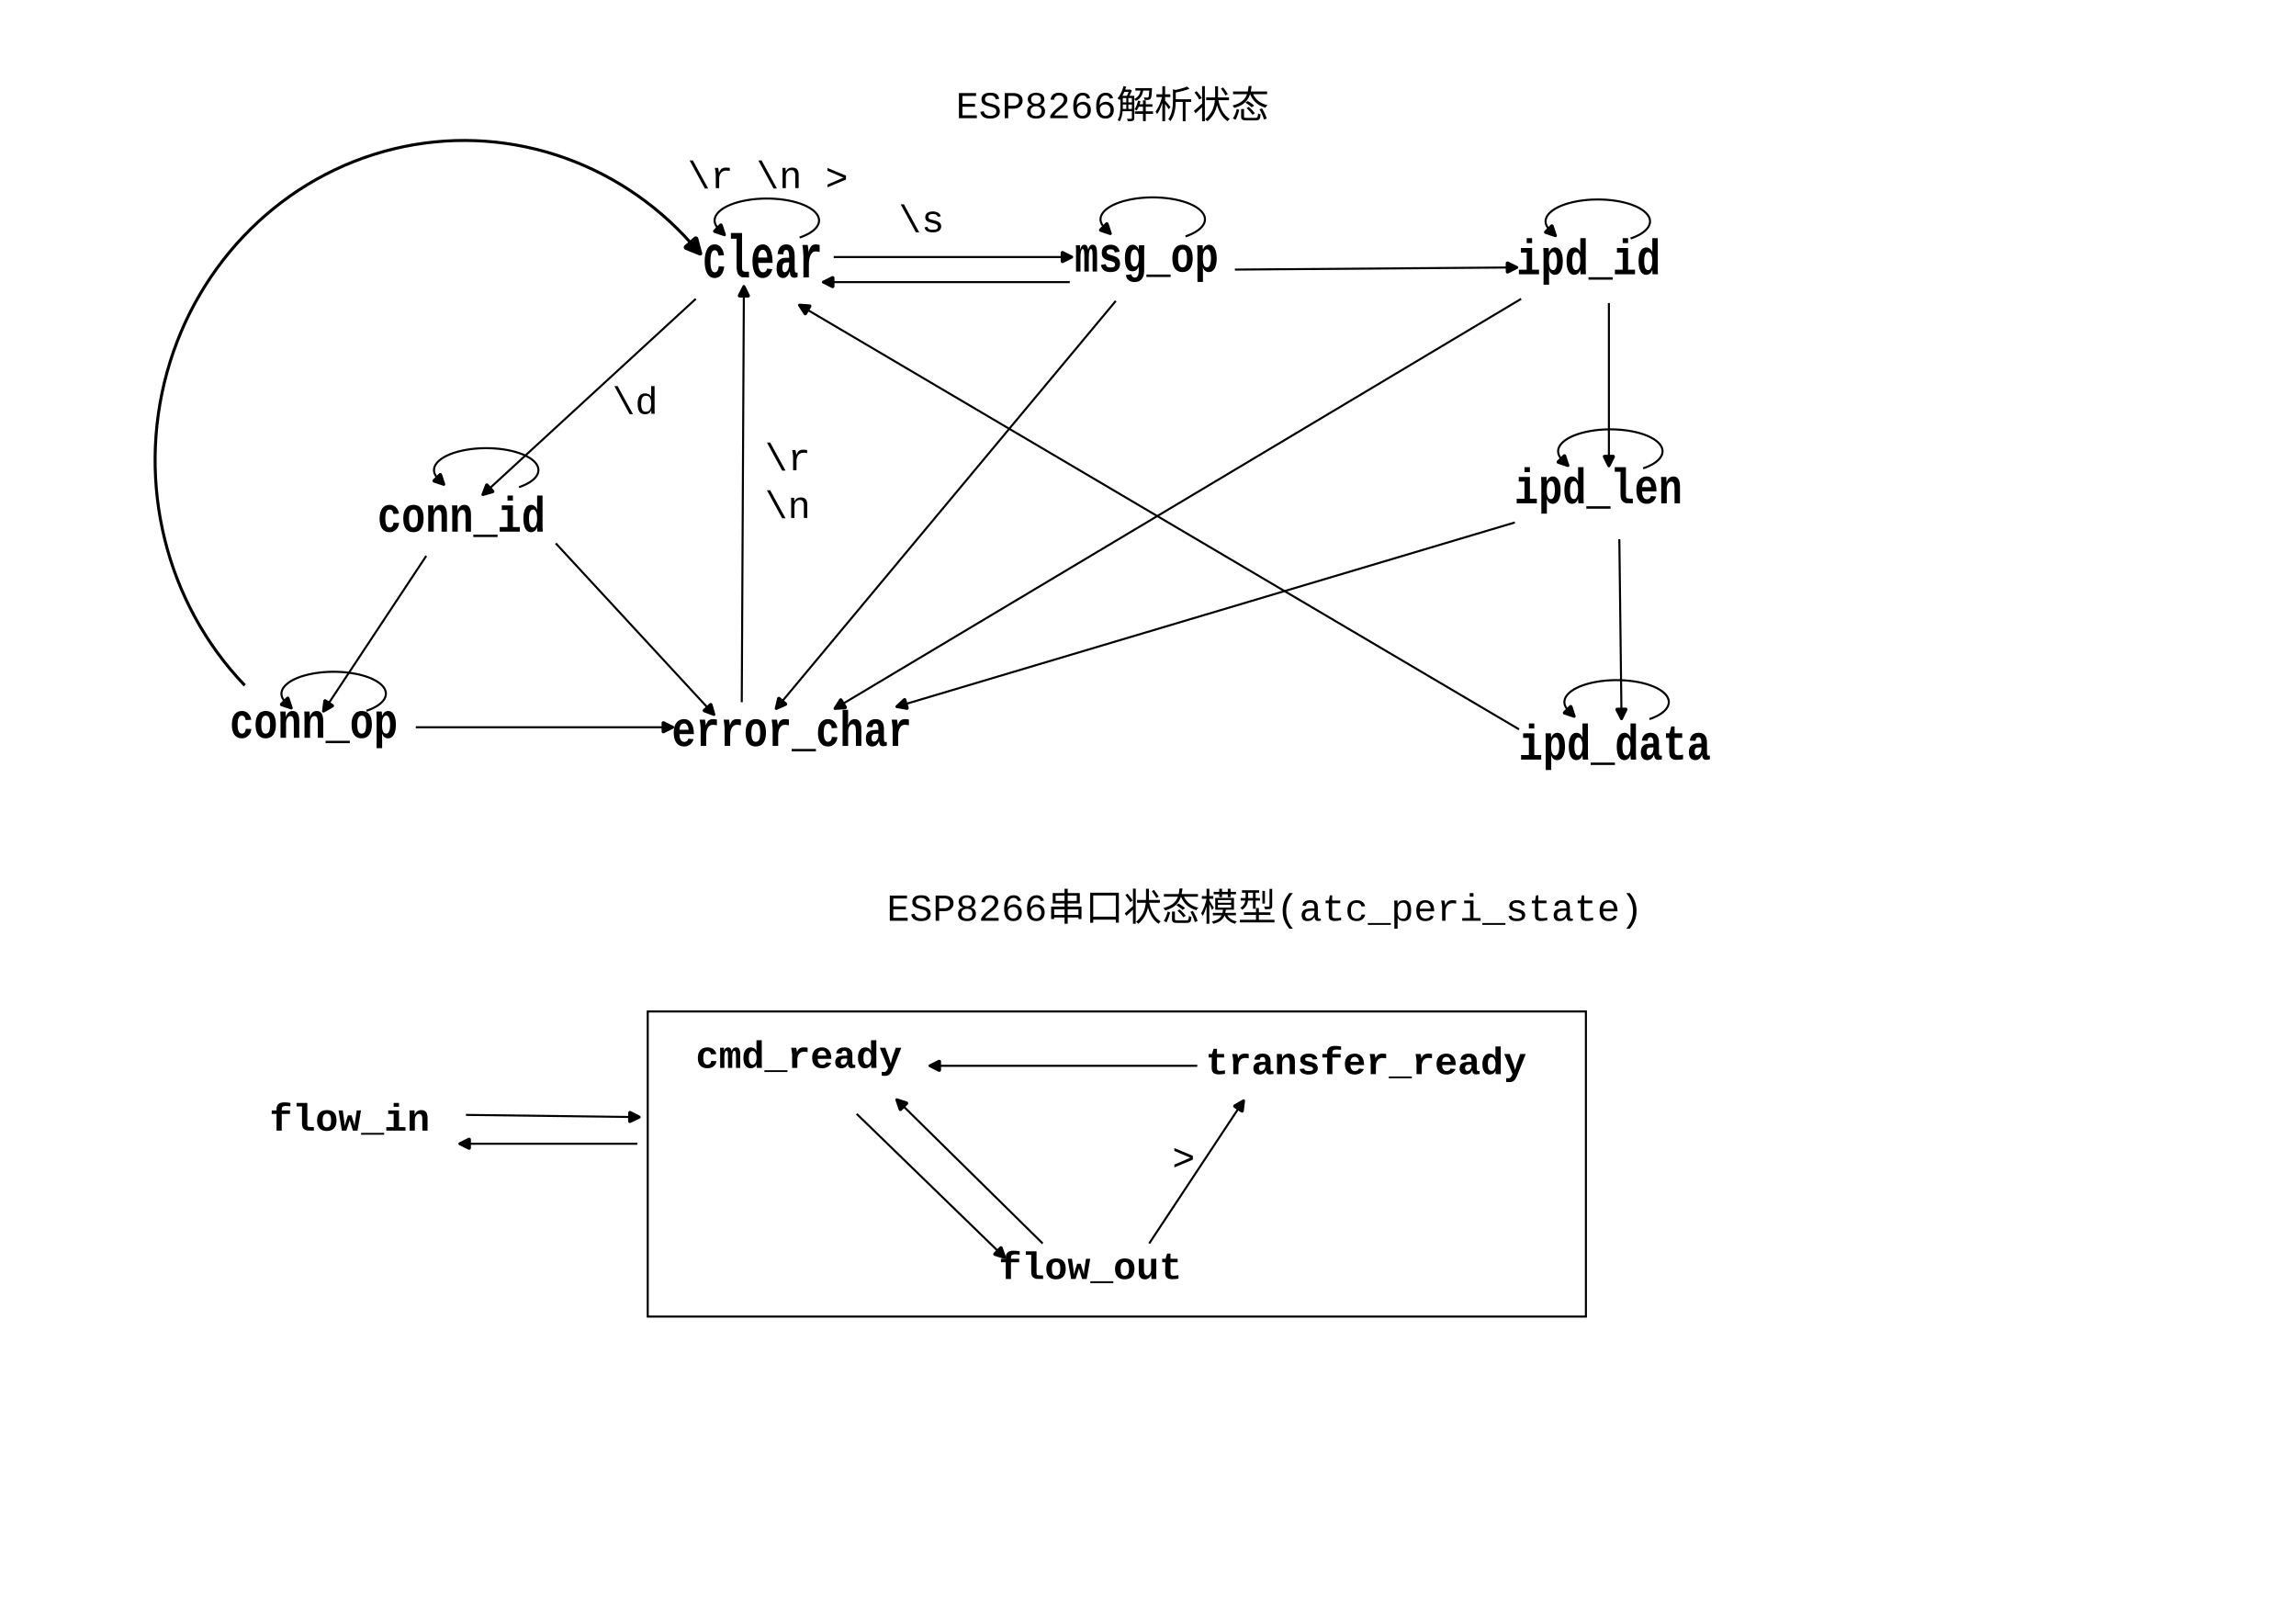
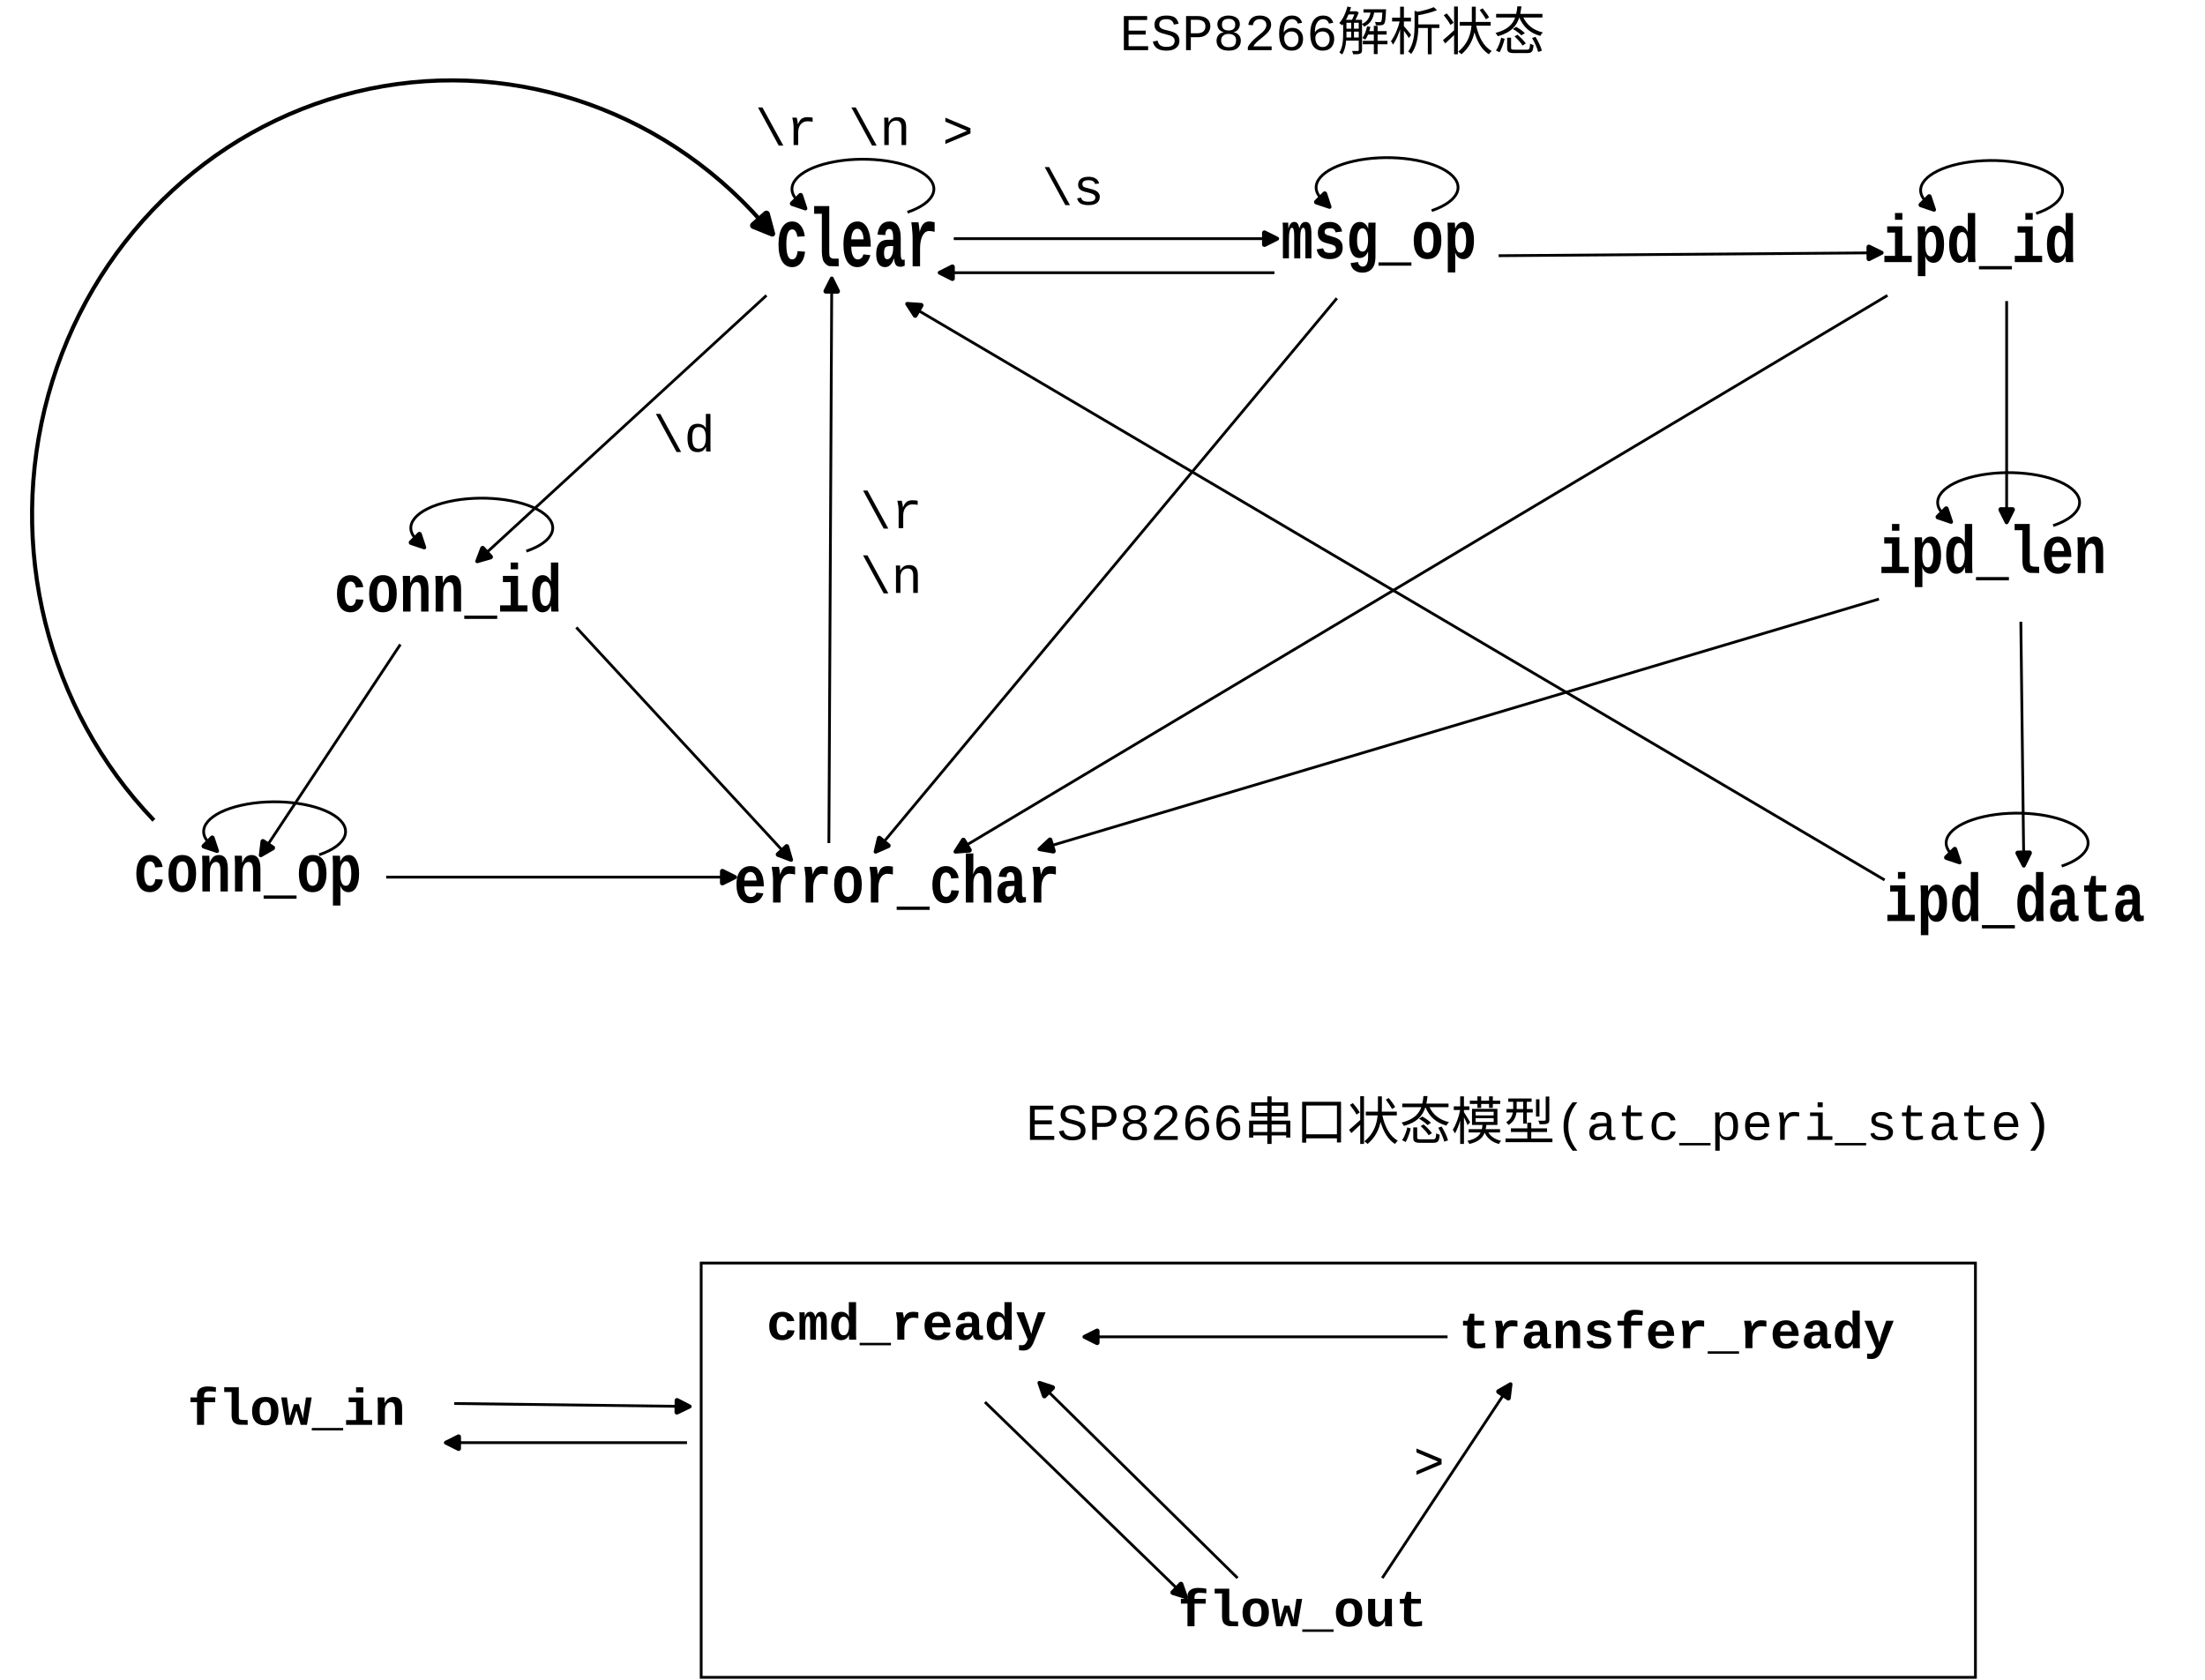
- <svg xmlns="http://www.w3.org/2000/svg" width="297mm" height="210mm" viewBox="0 0 297 210" version="1.1" id="svg1">
+ <svg xmlns="http://www.w3.org/2000/svg" width="210mm" height="160mm" viewBox="0 0 210 160" version="1.1" id="svg1">
  <defs id="defs1">
    <rect x="586.367" y="541.419" width="24.517" height="27.582" id="rect38" />
    <marker style="overflow:visible" id="marker26" refX="0" refY="0" orient="auto-start-reverse" markerWidth="1" markerHeight="1" viewBox="0 0 1 1" preserveAspectRatio="xMidYMid">
      <path transform="scale(0.7)" d="m -0.211,-4.106 6.422,3.211 a 1,1 90 0 1 0,1.789 L -0.211,4.106 A 1.236,1.236 31.717 0 1 -2,3 v -6 a 1.236,1.236 148.283 0 1 1.789,-1.106 z" style="fill:context-stroke;fill-rule:evenodd;stroke:none" id="path26" />
    </marker>
    <marker style="overflow:visible" id="RoundedArrow" refX="0" refY="0" orient="auto-start-reverse" markerWidth="1" markerHeight="1" viewBox="0 0 1 1" preserveAspectRatio="xMidYMid">
      <path transform="scale(0.7)" d="m -0.211,-4.106 6.422,3.211 a 1,1 90 0 1 0,1.789 L -0.211,4.106 A 1.236,1.236 31.717 0 1 -2,3 v -6 a 1.236,1.236 148.283 0 1 1.789,-1.106 z" style="fill:context-stroke;fill-rule:evenodd;stroke:none" id="path8" />
    </marker>
    <marker style="overflow:visible" id="RoundedArrow-4" refX="0" refY="0" orient="auto-start-reverse" markerWidth="1" markerHeight="1" viewBox="0 0 1 1" preserveAspectRatio="xMidYMid">
      <path transform="scale(0.7)" d="m -0.211,-4.106 6.422,3.211 a 1,1 90 0 1 0,1.789 L -0.211,4.106 A 1.236,1.236 31.717 0 1 -2,3 v -6 a 1.236,1.236 148.283 0 1 1.789,-1.106 z" style="fill:context-stroke;fill-rule:evenodd;stroke:none" id="path8-8" />
    </marker>
    <marker style="overflow:visible" id="RoundedArrow-4-1" refX="0" refY="0" orient="auto-start-reverse" markerWidth="1" markerHeight="1" viewBox="0 0 1 1" preserveAspectRatio="xMidYMid">
      <path transform="scale(0.7)" d="m -0.211,-4.106 6.422,3.211 a 1,1 90 0 1 0,1.789 L -0.211,4.106 A 1.236,1.236 31.717 0 1 -2,3 v -6 a 1.236,1.236 148.283 0 1 1.789,-1.106 z" style="fill:context-stroke;fill-rule:evenodd;stroke:none" id="path8-8-7" />
    </marker>
    <marker style="overflow:visible" id="RoundedArrow-4-1-6" refX="0" refY="0" orient="auto-start-reverse" markerWidth="1" markerHeight="1" viewBox="0 0 1 1" preserveAspectRatio="xMidYMid">
      <path transform="scale(0.7)" d="m -0.211,-4.106 6.422,3.211 a 1,1 90 0 1 0,1.789 L -0.211,4.106 A 1.236,1.236 31.717 0 1 -2,3 v -6 a 1.236,1.236 148.283 0 1 1.789,-1.106 z" style="fill:context-stroke;fill-rule:evenodd;stroke:none" id="path8-8-7-1" />
    </marker>
    <marker style="overflow:visible" id="RoundedArrow-4-16" refX="0" refY="0" orient="auto-start-reverse" markerWidth="1" markerHeight="1" viewBox="0 0 1 1" preserveAspectRatio="xMidYMid">
      <path transform="scale(0.7)" d="m -0.211,-4.106 6.422,3.211 a 1,1 90 0 1 0,1.789 L -0.211,4.106 A 1.236,1.236 31.717 0 1 -2,3 v -6 a 1.236,1.236 148.283 0 1 1.789,-1.106 z" style="fill:context-stroke;fill-rule:evenodd;stroke:none" id="path8-8-8" />
    </marker>
    <marker style="overflow:visible" id="RoundedArrow-9" refX="0" refY="0" orient="auto-start-reverse" markerWidth="1" markerHeight="1" viewBox="0 0 1 1" preserveAspectRatio="xMidYMid">
      <path transform="scale(0.7)" d="m -0.211,-4.106 6.422,3.211 a 1,1 90 0 1 0,1.789 L -0.211,4.106 A 1.236,1.236 31.717 0 1 -2,3 v -6 a 1.236,1.236 148.283 0 1 1.789,-1.106 z" style="fill:context-stroke;fill-rule:evenodd;stroke:none" id="path8-2" />
    </marker>
    <marker style="overflow:visible" id="RoundedArrow-1" refX="0" refY="0" orient="auto-start-reverse" markerWidth="1" markerHeight="1" viewBox="0 0 1 1" preserveAspectRatio="xMidYMid">
      <path transform="scale(0.7)" d="m -0.211,-4.106 6.422,3.211 a 1,1 90 0 1 0,1.789 L -0.211,4.106 A 1.236,1.236 31.717 0 1 -2,3 v -6 a 1.236,1.236 148.283 0 1 1.789,-1.106 z" style="fill:context-stroke;fill-rule:evenodd;stroke:none" id="path8-23" />
    </marker>
  </defs>
  <g id="layer1">
-     <text xml:space="preserve" style="font-size:6.401px;font-family:'Courier New';-inkscape-font-specification:'Courier New';text-align:start;writing-mode:lr-tb;direction:ltr;text-anchor:start;fill:#000000;stroke-width:5.185" x="112.45" y="28.999" id="text1" transform="scale(0.8081525,1.23739)">
-       <tspan style="font-style:normal;font-variant:normal;font-weight:bold;font-stretch:normal;font-family:'Courier New';-inkscape-font-specification:'Courier New Bold';stroke-width:5.185" x="112.45" y="28.999" id="tspan2">clear</tspan>
-     </text>
-     <text xml:space="preserve" style="font-size:5.774px;font-family:'Courier New';-inkscape-font-specification:'Courier New Bold';text-align:start;writing-mode:lr-tb;direction:ltr;text-anchor:start;fill:#000000;stroke-width:4.676;font-weight:bold;font-style:normal;font-stretch:normal;font-variant:normal" x="155.124" y="31.468" id="text3" transform="scale(0.8960178,1.116049)">
-       <tspan id="tspan3" style="stroke-width:4.676;-inkscape-font-specification:'Courier New Bold';font-family:'Courier New';font-weight:bold;font-style:normal;font-stretch:normal;font-variant:normal" x="155.124" y="31.468">msg_op</tspan>
-     </text>
-     <text xml:space="preserve" style="font-size:5.774px;font-family:'Courier New';-inkscape-font-specification:'Courier New Bold';text-align:start;writing-mode:lr-tb;direction:ltr;text-anchor:start;fill:#000000;stroke-width:4.676;font-weight:bold;font-style:normal;font-stretch:normal;font-variant:normal" x="218.95" y="31.784" id="text4" transform="scale(0.8960178,1.116049)">
-       <tspan id="tspan4" style="stroke-width:4.676;-inkscape-font-specification:'Courier New Bold';font-family:'Courier New';font-weight:bold;font-style:normal;font-stretch:normal;font-variant:normal" x="218.95" y="31.784">ipd_id</tspan>
-       <tspan style="stroke-width:4.676;-inkscape-font-specification:'Courier New Bold';font-family:'Courier New';font-weight:bold;font-style:normal;font-stretch:normal;font-variant:normal" x="218.95" y="39.001" id="tspan5" />
-     </text>
-     <text xml:space="preserve" style="font-size:5.774px;font-family:'Courier New';-inkscape-font-specification:'Courier New Bold';text-align:start;writing-mode:lr-tb;direction:ltr;text-anchor:start;fill:#000000;stroke-width:4.676;font-weight:bold;font-style:normal;font-stretch:normal;font-variant:normal" x="218.634" y="58.325" id="text6" transform="scale(0.8960178,1.116049)">
-       <tspan id="tspan6" style="stroke-width:4.676;-inkscape-font-specification:'Courier New Bold';font-family:'Courier New';font-weight:bold;font-style:normal;font-stretch:normal;font-variant:normal" x="218.634" y="58.325">ipd_len</tspan>
-     </text>
-     <text xml:space="preserve" style="font-size:5.774px;font-family:'Courier New';-inkscape-font-specification:'Courier New Bold';text-align:start;writing-mode:lr-tb;direction:ltr;text-anchor:start;fill:#000000;stroke-width:4.676;font-weight:bold;font-style:normal;font-stretch:normal;font-variant:normal" x="219.265" y="88.026" id="text7" transform="scale(0.8960178,1.116049)">
-       <tspan id="tspan7" style="stroke-width:4.676;-inkscape-font-specification:'Courier New Bold';font-family:'Courier New';font-weight:bold;font-style:normal;font-stretch:normal;font-variant:normal" x="219.265" y="88.026">ipd_data</tspan>
-     </text>
-     <text xml:space="preserve" style="font-size:5.774px;font-family:'Courier New';-inkscape-font-specification:'Courier New Bold';text-align:start;writing-mode:lr-tb;direction:ltr;text-anchor:start;fill:#000000;stroke-width:4.676;font-weight:bold;font-style:normal;font-stretch:normal;font-variant:normal" x="96.985" y="86.446" id="text8" transform="scale(0.8960178,1.116049)">
-       <tspan id="tspan8" style="stroke-width:4.676;-inkscape-font-specification:'Courier New Bold';font-family:'Courier New';font-weight:bold;font-style:normal;font-stretch:normal;font-variant:normal" x="96.985" y="86.446">error_char</tspan>
-     </text>
-     <text xml:space="preserve" style="font-size:5.774px;font-family:'Courier New';-inkscape-font-specification:'Courier New Bold';text-align:start;writing-mode:lr-tb;direction:ltr;text-anchor:start;fill:#000000;stroke-width:4.676;font-weight:bold;font-style:normal;font-stretch:normal;font-variant:normal" x="33.16" y="85.498" id="text9" transform="scale(0.8960178,1.116049)">
-       <tspan id="tspan9" style="stroke-width:4.676;-inkscape-font-specification:'Courier New Bold';font-family:'Courier New';font-weight:bold;font-style:normal;font-stretch:normal;font-variant:normal" x="33.16" y="85.498">conn_op</tspan>
-     </text>
-     <text xml:space="preserve" style="font-size:5.774px;font-family:'Courier New';-inkscape-font-specification:'Courier New Bold';text-align:start;writing-mode:lr-tb;direction:ltr;text-anchor:start;fill:#000000;stroke-width:4.676;font-weight:bold;font-style:normal;font-stretch:normal;font-variant:normal" x="54.488" y="61.611" id="text10" transform="scale(0.8960178,1.116049)">
-       <tspan id="tspan10" style="stroke-width:4.676;-inkscape-font-specification:'Courier New Bold';font-family:'Courier New';font-weight:bold;font-style:normal;font-stretch:normal;font-variant:normal" x="54.488" y="61.611">conn_id</tspan>
-     </text>
-     <path style="display:inline;fill:none;fill-rule:evenodd;stroke:#000000;stroke-width:0.265;stroke-linecap:butt;stroke-linejoin:miter;stroke-dasharray:none;stroke-opacity:1;marker-end:url(#RoundedArrow)" d="m 107.843,33.245 h 29.731" id="path10" />
-     <path style="display:inline;fill:none;fill-rule:evenodd;stroke:#000000;stroke-width:0.265px;stroke-linecap:butt;stroke-linejoin:miter;stroke-opacity:1;marker-start:url(#RoundedArrow)" d="m 107.573,36.488 h 30.812" id="path11" />
-     <text xml:space="preserve" style="font-size:4.939px;font-family:'Courier New';-inkscape-font-specification:'Courier New';text-align:start;writing-mode:lr-tb;direction:ltr;text-anchor:start;fill:#000000;stroke-width:0.265;stroke-dasharray:none" x="116.222" y="30.002" id="text12">
-       <tspan id="tspan12" style="stroke-width:0.265" x="116.222" y="30.002">\s</tspan>
-     </text>
-     <path style="fill:none;fill-rule:evenodd;stroke:#000000;stroke-width:0.265px;stroke-linecap:butt;stroke-linejoin:miter;stroke-opacity:1;marker-end:url(#RoundedArrow)" d="m 159.738,34.867 35.407,-0.27" id="path12" />
-     <path style="fill:none;fill-rule:evenodd;stroke:#000000;stroke-width:0.265px;stroke-linecap:butt;stroke-linejoin:miter;stroke-opacity:1;marker-end:url(#RoundedArrow)" d="M 208.119,39.191 V 59.192" id="path13" />
-     <path style="fill:none;fill-rule:evenodd;stroke:#000000;stroke-width:0.265px;stroke-linecap:butt;stroke-linejoin:miter;stroke-opacity:1;marker-end:url(#RoundedArrow)" d="m 209.47,69.733 0.27,22.163" id="path14" />
-     <path style="display:inline;fill:none;fill-rule:evenodd;stroke:#000000;stroke-width:0.265px;stroke-linecap:butt;stroke-linejoin:miter;stroke-opacity:1;marker-end:url(#RoundedArrow)" d="M 196.767,38.651 108.924,91.086" id="path15" />
-     <path style="fill:none;fill-rule:evenodd;stroke:#000000;stroke-width:0.265px;stroke-linecap:butt;stroke-linejoin:miter;stroke-opacity:1;marker-end:url(#RoundedArrow)" d="M 195.956,67.571 117.033,91.086" id="path16" />
-     <path style="fill:none;fill-rule:evenodd;stroke:#000000;stroke-width:0.265px;stroke-linecap:butt;stroke-linejoin:miter;stroke-opacity:1;marker-start:url(#RoundedArrow)" d="m 104.33,40.002 92.167,54.327" id="path17" />
-     <path style="fill:none;fill-rule:evenodd;stroke:#000000;stroke-width:0.265px;stroke-linecap:butt;stroke-linejoin:miter;stroke-opacity:1;marker-end:url(#RoundedArrow)" d="M 95.951,90.815 96.221,38.11" id="path18" />
-     <text xml:space="preserve" style="font-size:4.939px;font-family:'Courier New';-inkscape-font-specification:'Courier New';text-align:start;writing-mode:lr-tb;direction:ltr;text-anchor:start;fill:#000000;stroke-width:0.265;stroke-dasharray:none" x="98.924" y="60.814" id="text18">
-       <tspan id="tspan18" style="stroke-width:0.265" x="98.924" y="60.814">\r</tspan>
-       <tspan style="stroke-width:0.265" x="98.924" y="66.988" id="tspan19">\n</tspan>
-     </text>
-     <path style="fill:none;fill-rule:evenodd;stroke:#000000;stroke-width:0.265px;stroke-linecap:butt;stroke-linejoin:miter;stroke-opacity:1;marker-end:url(#RoundedArrow)" d="M 53.787,94.059 H 85.95" id="path19" />
-     <path style="fill:none;fill-rule:evenodd;stroke:#000000;stroke-width:0.265px;stroke-linecap:butt;stroke-linejoin:miter;stroke-opacity:1;marker-end:url(#RoundedArrow)" d="M 55.138,71.896 42.435,91.086" id="path20" />
-     <path style="fill:none;fill-rule:evenodd;stroke:#000000;stroke-width:0.265px;stroke-linecap:butt;stroke-linejoin:miter;stroke-opacity:1;marker-end:url(#RoundedArrow)" d="M 90.005,38.651 63.246,63.246" id="path21" />
-     <text xml:space="preserve" style="font-size:4.939px;font-family:'Courier New';-inkscape-font-specification:'Courier New';text-align:start;writing-mode:lr-tb;direction:ltr;text-anchor:start;fill:#000000;stroke-width:0.265;stroke-dasharray:none" x="79.193" y="53.516" id="text21">
-       <tspan id="tspan21" style="stroke-width:0.265" x="79.193" y="53.516">\d</tspan>
-     </text>
-     <path style="fill:none;fill-opacity:1;stroke:#000000;stroke-width:0.265;stroke-dasharray:none;stroke-opacity:1;marker-end:;marker-start:url(#RoundedArrow)" id="path23" d="m 92.961,29.611 a 6.757,2.838 0 0 1 3.051,-3.599 6.757,2.838 0 0 1 8.818,0.938 6.757,2.838 0 0 1 -1.394,3.775" />
-     <path style="fill:none;fill-opacity:1;stroke:#000000;stroke-width:0.265;stroke-dasharray:none;stroke-opacity:1;marker-start:url(#RoundedArrow-1)" id="path23-1" d="m 36.93,90.816 a 6.757,2.838 0 0 1 3.051,-3.599 6.757,2.838 0 0 1 8.818,0.938 6.757,2.838 0 0 1 -1.394,3.775" />
-     <path style="fill:none;fill-opacity:1;stroke:#000000;stroke-width:0.265;stroke-dasharray:none;stroke-opacity:1;marker-start:url(#RoundedArrow-9)" id="path23-5" d="m 56.661,61.895 a 6.757,2.838 0 0 1 3.051,-3.599 6.757,2.838 0 0 1 8.818,0.938 6.757,2.838 0 0 1 -1.394,3.775" />
-     <path style="fill:none;fill-opacity:1;stroke:#000000;stroke-width:0.265;stroke-dasharray:none;stroke-opacity:1;marker-start:url(#RoundedArrow-4)" id="path23-4" d="m 142.881,29.461 a 6.757,2.838 0 0 1 3.051,-3.599 6.757,2.838 0 0 1 8.818,0.938 6.757,2.838 0 0 1 -1.394,3.775" />
-     <path style="fill:none;fill-opacity:1;stroke:#000000;stroke-width:0.265;stroke-dasharray:none;stroke-opacity:1;marker-start:url(#RoundedArrow-4-16)" id="path23-4-6" d="m 202.884,91.897 a 6.757,2.838 0 0 1 3.051,-3.599 6.757,2.838 0 0 1 8.818,0.938 6.757,2.838 0 0 1 -1.394,3.775" />
-     <path style="fill:none;fill-opacity:1;stroke:#000000;stroke-width:0.265;stroke-dasharray:none;stroke-opacity:1;marker-start:url(#RoundedArrow-4-1)" id="path23-4-5" d="m 200.452,29.732 a 6.757,2.838 0 0 1 3.051,-3.599 6.757,2.838 0 0 1 8.818,0.938 6.757,2.838 0 0 1 -1.394,3.775" />
-     <path style="fill:none;fill-opacity:1;stroke:#000000;stroke-width:0.265;stroke-dasharray:none;stroke-opacity:1;marker-start:url(#RoundedArrow-4-1-6)" id="path23-4-5-3" d="m 202.073,59.463 a 6.757,2.838 0 0 1 3.051,-3.599 6.757,2.838 0 0 1 8.818,0.938 6.757,2.838 0 0 1 -1.394,3.775" />
-     <path style="fill:none;fill-opacity:1;stroke:#000000;stroke-width:0.388;stroke-dasharray:none;stroke-opacity:1;marker-end:url(#marker26)" id="path25" d="M 31.664,88.645 A 39.973,41.351 0 0 1 21.612,48.125 39.973,41.351 0 0 1 50.888,19.266 39.973,41.351 0 0 1 89.528,31.605" />
-     <path style="fill:none;fill-rule:evenodd;stroke:#000000;stroke-width:0.265px;stroke-linecap:butt;stroke-linejoin:miter;stroke-opacity:1;marker-end:url(#RoundedArrow-1)" d="M 144.332,38.921 101.086,90.815" id="path27" />
-     <path style="fill:none;fill-rule:evenodd;stroke:#000000;stroke-width:0.265px;stroke-linecap:butt;stroke-linejoin:miter;stroke-opacity:1;marker-end:url(#RoundedArrow-1)" d="M 71.896,70.274 91.626,91.626" id="path28" />
-     <text xml:space="preserve" style="font-size:4.939px;font-family:'Courier New';-inkscape-font-specification:'Courier New';text-align:start;writing-mode:lr-tb;direction:ltr;text-anchor:start;fill:#000000;fill-opacity:1;stroke:none;stroke-width:0.265;stroke-dasharray:none;stroke-opacity:1" x="88.923" y="24.326" id="text28">
-       <tspan id="tspan28" style="stroke-width:0.265;fill:#000000;fill-opacity:1;stroke:none" x="88.923" y="24.326">\r \n</tspan>
-     </text>
-     <text xml:space="preserve" style="font-size:4.939px;font-family:'Courier New';-inkscape-font-specification:'Courier New';text-align:start;writing-mode:lr-tb;direction:ltr;text-anchor:start;fill:#000000;fill-opacity:1;stroke:none;stroke-width:0.265;stroke-dasharray:none;stroke-opacity:1" x="106.762" y="24.596" id="text29">
-       <tspan id="tspan29" style="stroke-width:0.265;stroke:none;fill:#000000;fill-opacity:1" x="106.762" y="24.596">&gt;</tspan>
-     </text>
-     <text xml:space="preserve" style="font-size:4.939px;font-family:'Courier New';-inkscape-font-specification:'Courier New';text-align:start;writing-mode:lr-tb;direction:ltr;text-anchor:start;fill:#000000;fill-opacity:1;stroke:none;stroke-width:0.265;stroke-dasharray:none;stroke-opacity:1" x="114.711" y="119.081" id="text30">
-       <tspan id="tspan30" style="fill:#000000;fill-opacity:1;stroke:none;stroke-width:0.265" x="114.711" y="119.081">ESP8266串口状态模型(atc_peri_state)</tspan>
-     </text>
-     <text xml:space="preserve" style="font-size:4.939px;font-family:'Courier New';-inkscape-font-specification:'Courier New Bold';text-align:start;writing-mode:lr-tb;direction:ltr;text-anchor:start;fill:#000000;fill-opacity:1;stroke:none;stroke-width:0.265;stroke-dasharray:none;stroke-opacity:1;font-weight:bold;font-style:normal;font-stretch:normal;font-variant:normal" x="34.867" y="146.224" id="text31">
-       <tspan id="tspan31" style="stroke-width:0.265;fill:#000000;fill-opacity:1;stroke:none;-inkscape-font-specification:'Courier New Bold';font-family:'Courier New';font-weight:bold;font-style:normal;font-stretch:normal;font-variant:normal" x="34.867" y="146.224">flow_in</tspan>
-     </text>
-     <text xml:space="preserve" style="font-size:4.939px;font-family:'Courier New';-inkscape-font-specification:'Courier New Bold';text-align:start;writing-mode:lr-tb;direction:ltr;text-anchor:start;fill:#000000;fill-opacity:1;stroke:none;stroke-width:0.265;stroke-dasharray:none;stroke-opacity:1;font-weight:bold;font-style:normal;font-stretch:normal;font-variant:normal" x="90.005" y="138.115" id="text32">
-       <tspan id="tspan32" style="stroke-width:0.265;fill:#000000;fill-opacity:1;stroke:none;-inkscape-font-specification:'Courier New Bold';font-family:'Courier New';font-weight:bold;font-style:normal;font-stretch:normal;font-variant:normal" x="90.005" y="138.115">cmd_ready</tspan>
-     </text>
-     <text xml:space="preserve" style="font-size:4.939px;font-family:'Courier New';-inkscape-font-specification:'Courier New Bold';text-align:start;writing-mode:lr-tb;direction:ltr;text-anchor:start;fill:#000000;fill-opacity:1;stroke:none;stroke-width:0.265;stroke-dasharray:none;stroke-opacity:1;font-weight:bold;font-style:normal;font-stretch:normal;font-variant:normal" x="155.954" y="138.926" id="text33">
-       <tspan id="tspan33" style="stroke-width:0.265;fill:#000000;fill-opacity:1;stroke:none;-inkscape-font-specification:'Courier New Bold';font-family:'Courier New';font-weight:bold;font-style:normal;font-stretch:normal;font-variant:normal" x="155.954" y="138.926">transfer_ready</tspan>
-     </text>
-     <text xml:space="preserve" style="font-size:4.939px;font-family:'Courier New';-inkscape-font-specification:'Courier New';text-align:start;writing-mode:lr-tb;direction:ltr;text-anchor:start;fill:#000000;fill-opacity:1;stroke:none;stroke-width:0.265;stroke-dasharray:none;stroke-opacity:1" x="129.196" y="165.414" id="text34">
-       <tspan id="tspan34" style="font-style:normal;font-variant:normal;font-weight:bold;font-stretch:normal;font-family:'Courier New';-inkscape-font-specification:'Courier New Bold';fill:#000000;fill-opacity:1;stroke:none;stroke-width:0.265" x="129.196" y="165.414">flow_out</tspan>
-     </text>
-     <rect style="fill:none;fill-opacity:1;stroke:#000000;stroke-width:0.265;stroke-dasharray:none;stroke-opacity:1" id="rect34" width="121.358" height="39.461" x="83.788" y="130.817" />
-     <path style="fill:none;fill-rule:evenodd;stroke:#000000;stroke-width:0.265px;stroke-linecap:butt;stroke-linejoin:miter;stroke-opacity:1;marker-end:url(#RoundedArrow-1)" d="m 60.273,144.195 21.352,0.27" id="path35" />
-     <path style="fill:none;fill-rule:evenodd;stroke:#000000;stroke-width:0.265px;stroke-linecap:butt;stroke-linejoin:miter;stroke-opacity:1;marker-start:url(#RoundedArrow-1)" d="M 60.544,147.925 H 82.437" id="path36" />
-     <path style="fill:none;fill-rule:evenodd;stroke:#000000;stroke-width:0.265px;stroke-linecap:butt;stroke-linejoin:miter;stroke-opacity:1;marker-start:url(#RoundedArrow-1)" d="m 121.358,137.845 h 33.515" id="path37" />
-     <text xml:space="preserve" transform="scale(0.2645833)" id="text38" style="font-size:18.667px;font-family:'Courier New';-inkscape-font-specification:'Courier New';text-align:start;writing-mode:lr-tb;direction:ltr;white-space:pre;shape-inside:url(#rect38);display:inline;fill:none;fill-opacity:1;stroke:#000000;stroke-width:1.002;stroke-dasharray:none;stroke-opacity:1" />
-     <path style="fill:none;fill-rule:evenodd;stroke:#000000;stroke-width:0.265px;stroke-linecap:butt;stroke-linejoin:miter;stroke-opacity:1;marker-start:url(#RoundedArrow-1)" d="m 160.278,143.251 -11.622,17.568" id="path38" />
-     <text xml:space="preserve" style="font-size:4.939px;font-family:'Courier New';-inkscape-font-specification:'Courier New';text-align:start;writing-mode:lr-tb;direction:ltr;text-anchor:start;fill:#000000;fill-opacity:1;stroke:none;stroke-width:0.265;stroke-dasharray:none;stroke-opacity:1" x="151.629" y="151.359" id="text39">
-       <tspan id="tspan39" style="stroke-width:0.265;fill:#000000;fill-opacity:1;stroke:none" x="151.629" y="151.359">&gt;</tspan>
-     </text>
-     <path style="fill:none;fill-rule:evenodd;stroke:#000000;stroke-width:0.265px;stroke-linecap:butt;stroke-linejoin:miter;stroke-opacity:1;marker-start:url(#RoundedArrow-1)" d="m 116.763,142.98 18.109,17.839" id="path39" />
-     <path style="fill:none;fill-rule:evenodd;stroke:#000000;stroke-width:0.265px;stroke-linecap:butt;stroke-linejoin:miter;stroke-opacity:1;marker-end:url(#RoundedArrow-1)" d="m 110.816,144.061 18.379,17.839" id="path40" />
-     <text xml:space="preserve" style="font-weight:normal;font-size:4.939px;font-family:'Courier New';-inkscape-font-specification:'Courier New';text-align:start;writing-mode:lr-tb;direction:ltr;text-anchor:start;fill:#000000;fill-opacity:1;stroke:none;stroke-width:0.4;font-style:normal;font-stretch:normal;font-variant:normal" x="123.654" y="15.29" id="text2">
-       <tspan id="tspan1" style="stroke-width:0.4;-inkscape-font-specification:'Courier New';font-family:'Courier New';font-weight:normal;font-style:normal;font-stretch:normal;font-variant:normal" x="123.654" y="15.29">ESP8266解析状态</tspan>
-     </text>
+     <g id="g1" transform="translate(-17.00965,-10.51158)">
+       <text xml:space="preserve" style="font-size:6.401px;font-family:'Courier New';-inkscape-font-specification:'Courier New';text-align:start;writing-mode:lr-tb;direction:ltr;text-anchor:start;fill:#000000;stroke-width:5.185" x="112.45" y="28.999" id="text1" transform="scale(0.8081525,1.23739)">
+         <tspan style="font-style:normal;font-variant:normal;font-weight:bold;font-stretch:normal;font-family:'Courier New';-inkscape-font-specification:'Courier New Bold';stroke-width:5.185" x="112.45" y="28.999" id="tspan2">clear</tspan>
+       </text>
+       <text xml:space="preserve" style="font-style:normal;font-variant:normal;font-weight:bold;font-stretch:normal;font-size:5.774px;font-family:'Courier New';-inkscape-font-specification:'Courier New Bold';text-align:start;writing-mode:lr-tb;direction:ltr;text-anchor:start;fill:#000000;stroke-width:4.676" x="155.124" y="31.468" id="text3" transform="scale(0.8960178,1.116049)">
+         <tspan id="tspan3" style="font-style:normal;font-variant:normal;font-weight:bold;font-stretch:normal;font-family:'Courier New';-inkscape-font-specification:'Courier New Bold';stroke-width:4.676" x="155.124" y="31.468">msg_op</tspan>
+       </text>
+       <text xml:space="preserve" style="font-style:normal;font-variant:normal;font-weight:bold;font-stretch:normal;font-size:5.774px;font-family:'Courier New';-inkscape-font-specification:'Courier New Bold';text-align:start;writing-mode:lr-tb;direction:ltr;text-anchor:start;fill:#000000;stroke-width:4.676" x="218.95" y="31.784" id="text4" transform="scale(0.8960178,1.116049)">
+         <tspan id="tspan4" style="font-style:normal;font-variant:normal;font-weight:bold;font-stretch:normal;font-family:'Courier New';-inkscape-font-specification:'Courier New Bold';stroke-width:4.676" x="218.95" y="31.784">ipd_id</tspan>
+         <tspan style="font-style:normal;font-variant:normal;font-weight:bold;font-stretch:normal;font-family:'Courier New';-inkscape-font-specification:'Courier New Bold';stroke-width:4.676" x="218.95" y="39.001" id="tspan5" />
+       </text>
+       <text xml:space="preserve" style="font-style:normal;font-variant:normal;font-weight:bold;font-stretch:normal;font-size:5.774px;font-family:'Courier New';-inkscape-font-specification:'Courier New Bold';text-align:start;writing-mode:lr-tb;direction:ltr;text-anchor:start;fill:#000000;stroke-width:4.676" x="218.634" y="58.325" id="text6" transform="scale(0.8960178,1.116049)">
+         <tspan id="tspan6" style="font-style:normal;font-variant:normal;font-weight:bold;font-stretch:normal;font-family:'Courier New';-inkscape-font-specification:'Courier New Bold';stroke-width:4.676" x="218.634" y="58.325">ipd_len</tspan>
+       </text>
+       <text xml:space="preserve" style="font-style:normal;font-variant:normal;font-weight:bold;font-stretch:normal;font-size:5.774px;font-family:'Courier New';-inkscape-font-specification:'Courier New Bold';text-align:start;writing-mode:lr-tb;direction:ltr;text-anchor:start;fill:#000000;stroke-width:4.676" x="219.265" y="88.026" id="text7" transform="scale(0.8960178,1.116049)">
+         <tspan id="tspan7" style="font-style:normal;font-variant:normal;font-weight:bold;font-stretch:normal;font-family:'Courier New';-inkscape-font-specification:'Courier New Bold';stroke-width:4.676" x="219.265" y="88.026">ipd_data</tspan>
+       </text>
+       <text xml:space="preserve" style="font-style:normal;font-variant:normal;font-weight:bold;font-stretch:normal;font-size:5.774px;font-family:'Courier New';-inkscape-font-specification:'Courier New Bold';text-align:start;writing-mode:lr-tb;direction:ltr;text-anchor:start;fill:#000000;stroke-width:4.676" x="96.985" y="86.446" id="text8" transform="scale(0.8960178,1.116049)">
+         <tspan id="tspan8" style="font-style:normal;font-variant:normal;font-weight:bold;font-stretch:normal;font-family:'Courier New';-inkscape-font-specification:'Courier New Bold';stroke-width:4.676" x="96.985" y="86.446">error_char</tspan>
+       </text>
+       <text xml:space="preserve" style="font-style:normal;font-variant:normal;font-weight:bold;font-stretch:normal;font-size:5.774px;font-family:'Courier New';-inkscape-font-specification:'Courier New Bold';text-align:start;writing-mode:lr-tb;direction:ltr;text-anchor:start;fill:#000000;stroke-width:4.676" x="33.16" y="85.498" id="text9" transform="scale(0.8960178,1.116049)">
+         <tspan id="tspan9" style="font-style:normal;font-variant:normal;font-weight:bold;font-stretch:normal;font-family:'Courier New';-inkscape-font-specification:'Courier New Bold';stroke-width:4.676" x="33.16" y="85.498">conn_op</tspan>
+       </text>
+       <text xml:space="preserve" style="font-style:normal;font-variant:normal;font-weight:bold;font-stretch:normal;font-size:5.774px;font-family:'Courier New';-inkscape-font-specification:'Courier New Bold';text-align:start;writing-mode:lr-tb;direction:ltr;text-anchor:start;fill:#000000;stroke-width:4.676" x="54.488" y="61.611" id="text10" transform="scale(0.8960178,1.116049)">
+         <tspan id="tspan10" style="font-style:normal;font-variant:normal;font-weight:bold;font-stretch:normal;font-family:'Courier New';-inkscape-font-specification:'Courier New Bold';stroke-width:4.676" x="54.488" y="61.611">conn_id</tspan>
+       </text>
+       <path style="display:inline;fill:none;fill-rule:evenodd;stroke:#000000;stroke-width:0.265;stroke-linecap:butt;stroke-linejoin:miter;stroke-dasharray:none;stroke-opacity:1;marker-end:url(#RoundedArrow)" d="m 107.843,33.245 h 29.731" id="path10" />
+       <path style="display:inline;fill:none;fill-rule:evenodd;stroke:#000000;stroke-width:0.265px;stroke-linecap:butt;stroke-linejoin:miter;stroke-opacity:1;marker-start:url(#RoundedArrow)" d="m 107.573,36.488 h 30.812" id="path11" />
+       <text xml:space="preserve" style="font-size:4.939px;font-family:'Courier New';-inkscape-font-specification:'Courier New';text-align:start;writing-mode:lr-tb;direction:ltr;text-anchor:start;fill:#000000;stroke-width:0.265;stroke-dasharray:none" x="116.222" y="30.002" id="text12">
+         <tspan id="tspan12" style="stroke-width:0.265" x="116.222" y="30.002">\s</tspan>
+       </text>
+       <path style="fill:none;fill-rule:evenodd;stroke:#000000;stroke-width:0.265px;stroke-linecap:butt;stroke-linejoin:miter;stroke-opacity:1;marker-end:url(#RoundedArrow)" d="m 159.738,34.867 35.407,-0.27" id="path12" />
+       <path style="fill:none;fill-rule:evenodd;stroke:#000000;stroke-width:0.265px;stroke-linecap:butt;stroke-linejoin:miter;stroke-opacity:1;marker-end:url(#RoundedArrow)" d="M 208.119,39.191 V 59.192" id="path13" />
+       <path style="fill:none;fill-rule:evenodd;stroke:#000000;stroke-width:0.265px;stroke-linecap:butt;stroke-linejoin:miter;stroke-opacity:1;marker-end:url(#RoundedArrow)" d="m 209.47,69.733 0.27,22.163" id="path14" />
+       <path style="display:inline;fill:none;fill-rule:evenodd;stroke:#000000;stroke-width:0.265px;stroke-linecap:butt;stroke-linejoin:miter;stroke-opacity:1;marker-end:url(#RoundedArrow)" d="M 196.767,38.651 108.924,91.086" id="path15" />
+       <path style="fill:none;fill-rule:evenodd;stroke:#000000;stroke-width:0.265px;stroke-linecap:butt;stroke-linejoin:miter;stroke-opacity:1;marker-end:url(#RoundedArrow)" d="M 195.956,67.571 117.033,91.086" id="path16" />
+       <path style="fill:none;fill-rule:evenodd;stroke:#000000;stroke-width:0.265px;stroke-linecap:butt;stroke-linejoin:miter;stroke-opacity:1;marker-start:url(#RoundedArrow)" d="m 104.33,40.002 92.167,54.327" id="path17" />
+       <path style="fill:none;fill-rule:evenodd;stroke:#000000;stroke-width:0.265px;stroke-linecap:butt;stroke-linejoin:miter;stroke-opacity:1;marker-end:url(#RoundedArrow)" d="M 95.951,90.815 96.221,38.11" id="path18" />
+       <text xml:space="preserve" style="font-size:4.939px;font-family:'Courier New';-inkscape-font-specification:'Courier New';text-align:start;writing-mode:lr-tb;direction:ltr;text-anchor:start;fill:#000000;stroke-width:0.265;stroke-dasharray:none" x="98.924" y="60.814" id="text18">
+         <tspan id="tspan18" style="stroke-width:0.265" x="98.924" y="60.814">\r</tspan>
+         <tspan style="stroke-width:0.265" x="98.924" y="66.988" id="tspan19">\n</tspan>
+       </text>
+       <path style="fill:none;fill-rule:evenodd;stroke:#000000;stroke-width:0.265px;stroke-linecap:butt;stroke-linejoin:miter;stroke-opacity:1;marker-end:url(#RoundedArrow)" d="M 53.787,94.059 H 85.95" id="path19" />
+       <path style="fill:none;fill-rule:evenodd;stroke:#000000;stroke-width:0.265px;stroke-linecap:butt;stroke-linejoin:miter;stroke-opacity:1;marker-end:url(#RoundedArrow)" d="M 55.138,71.896 42.435,91.086" id="path20" />
+       <path style="fill:none;fill-rule:evenodd;stroke:#000000;stroke-width:0.265px;stroke-linecap:butt;stroke-linejoin:miter;stroke-opacity:1;marker-end:url(#RoundedArrow)" d="M 90.005,38.651 63.246,63.246" id="path21" />
+       <text xml:space="preserve" style="font-size:4.939px;font-family:'Courier New';-inkscape-font-specification:'Courier New';text-align:start;writing-mode:lr-tb;direction:ltr;text-anchor:start;fill:#000000;stroke-width:0.265;stroke-dasharray:none" x="79.193" y="53.516" id="text21">
+         <tspan id="tspan21" style="stroke-width:0.265" x="79.193" y="53.516">\d</tspan>
+       </text>
+       <path style="fill:none;fill-opacity:1;stroke:#000000;stroke-width:0.265;stroke-dasharray:none;stroke-opacity:1;marker-start:url(#RoundedArrow)" id="path23" d="m 92.961,29.611 a 6.757,2.838 0 0 1 3.051,-3.599 6.757,2.838 0 0 1 8.818,0.938 6.757,2.838 0 0 1 -1.394,3.775" />
+       <path style="fill:none;fill-opacity:1;stroke:#000000;stroke-width:0.265;stroke-dasharray:none;stroke-opacity:1;marker-start:url(#RoundedArrow-1)" id="path23-1" d="m 36.93,90.816 a 6.757,2.838 0 0 1 3.051,-3.599 6.757,2.838 0 0 1 8.818,0.938 6.757,2.838 0 0 1 -1.394,3.775" />
+       <path style="fill:none;fill-opacity:1;stroke:#000000;stroke-width:0.265;stroke-dasharray:none;stroke-opacity:1;marker-start:url(#RoundedArrow-9)" id="path23-5" d="m 56.661,61.895 a 6.757,2.838 0 0 1 3.051,-3.599 6.757,2.838 0 0 1 8.818,0.938 6.757,2.838 0 0 1 -1.394,3.775" />
+       <path style="fill:none;fill-opacity:1;stroke:#000000;stroke-width:0.265;stroke-dasharray:none;stroke-opacity:1;marker-start:url(#RoundedArrow-4)" id="path23-4" d="m 142.881,29.461 a 6.757,2.838 0 0 1 3.051,-3.599 6.757,2.838 0 0 1 8.818,0.938 6.757,2.838 0 0 1 -1.394,3.775" />
+       <path style="fill:none;fill-opacity:1;stroke:#000000;stroke-width:0.265;stroke-dasharray:none;stroke-opacity:1;marker-start:url(#RoundedArrow-4-16)" id="path23-4-6" d="m 202.884,91.897 a 6.757,2.838 0 0 1 3.051,-3.599 6.757,2.838 0 0 1 8.818,0.938 6.757,2.838 0 0 1 -1.394,3.775" />
+       <path style="fill:none;fill-opacity:1;stroke:#000000;stroke-width:0.265;stroke-dasharray:none;stroke-opacity:1;marker-start:url(#RoundedArrow-4-1)" id="path23-4-5" d="m 200.452,29.732 a 6.757,2.838 0 0 1 3.051,-3.599 6.757,2.838 0 0 1 8.818,0.938 6.757,2.838 0 0 1 -1.394,3.775" />
+       <path style="fill:none;fill-opacity:1;stroke:#000000;stroke-width:0.265;stroke-dasharray:none;stroke-opacity:1;marker-start:url(#RoundedArrow-4-1-6)" id="path23-4-5-3" d="m 202.073,59.463 a 6.757,2.838 0 0 1 3.051,-3.599 6.757,2.838 0 0 1 8.818,0.938 6.757,2.838 0 0 1 -1.394,3.775" />
+       <path style="fill:none;fill-opacity:1;stroke:#000000;stroke-width:0.388;stroke-dasharray:none;stroke-opacity:1;marker-end:url(#marker26)" id="path25" d="M 31.664,88.645 A 39.973,41.351 0 0 1 21.612,48.125 39.973,41.351 0 0 1 50.888,19.266 39.973,41.351 0 0 1 89.528,31.605" />
+       <path style="fill:none;fill-rule:evenodd;stroke:#000000;stroke-width:0.265px;stroke-linecap:butt;stroke-linejoin:miter;stroke-opacity:1;marker-end:url(#RoundedArrow-1)" d="M 144.332,38.921 101.086,90.815" id="path27" />
+       <path style="fill:none;fill-rule:evenodd;stroke:#000000;stroke-width:0.265px;stroke-linecap:butt;stroke-linejoin:miter;stroke-opacity:1;marker-end:url(#RoundedArrow-1)" d="M 71.896,70.274 91.626,91.626" id="path28" />
+       <text xml:space="preserve" style="font-size:4.939px;font-family:'Courier New';-inkscape-font-specification:'Courier New';text-align:start;writing-mode:lr-tb;direction:ltr;text-anchor:start;fill:#000000;fill-opacity:1;stroke:none;stroke-width:0.265;stroke-dasharray:none;stroke-opacity:1" x="88.923" y="24.326" id="text28">
+         <tspan id="tspan28" style="fill:#000000;fill-opacity:1;stroke:none;stroke-width:0.265" x="88.923" y="24.326">\r \n</tspan>
+       </text>
+       <text xml:space="preserve" style="font-size:4.939px;font-family:'Courier New';-inkscape-font-specification:'Courier New';text-align:start;writing-mode:lr-tb;direction:ltr;text-anchor:start;fill:#000000;fill-opacity:1;stroke:none;stroke-width:0.265;stroke-dasharray:none;stroke-opacity:1" x="106.762" y="24.596" id="text29">
+         <tspan id="tspan29" style="fill:#000000;fill-opacity:1;stroke:none;stroke-width:0.265" x="106.762" y="24.596">&gt;</tspan>
+       </text>
+       <text xml:space="preserve" style="font-size:4.939px;font-family:'Courier New';-inkscape-font-specification:'Courier New';text-align:start;writing-mode:lr-tb;direction:ltr;text-anchor:start;fill:#000000;fill-opacity:1;stroke:none;stroke-width:0.265;stroke-dasharray:none;stroke-opacity:1" x="114.711" y="119.081" id="text30">
+         <tspan id="tspan30" style="fill:#000000;fill-opacity:1;stroke:none;stroke-width:0.265" x="114.711" y="119.081">ESP8266串口状态模型(atc_peri_state)</tspan>
+       </text>
+       <text xml:space="preserve" style="font-style:normal;font-variant:normal;font-weight:bold;font-stretch:normal;font-size:4.939px;font-family:'Courier New';-inkscape-font-specification:'Courier New Bold';text-align:start;writing-mode:lr-tb;direction:ltr;text-anchor:start;fill:#000000;fill-opacity:1;stroke:none;stroke-width:0.265;stroke-dasharray:none;stroke-opacity:1" x="34.867" y="146.224" id="text31">
+         <tspan id="tspan31" style="font-style:normal;font-variant:normal;font-weight:bold;font-stretch:normal;font-family:'Courier New';-inkscape-font-specification:'Courier New Bold';fill:#000000;fill-opacity:1;stroke:none;stroke-width:0.265" x="34.867" y="146.224">flow_in</tspan>
+       </text>
+       <text xml:space="preserve" style="font-style:normal;font-variant:normal;font-weight:bold;font-stretch:normal;font-size:4.939px;font-family:'Courier New';-inkscape-font-specification:'Courier New Bold';text-align:start;writing-mode:lr-tb;direction:ltr;text-anchor:start;fill:#000000;fill-opacity:1;stroke:none;stroke-width:0.265;stroke-dasharray:none;stroke-opacity:1" x="90.005" y="138.115" id="text32">
+         <tspan id="tspan32" style="font-style:normal;font-variant:normal;font-weight:bold;font-stretch:normal;font-family:'Courier New';-inkscape-font-specification:'Courier New Bold';fill:#000000;fill-opacity:1;stroke:none;stroke-width:0.265" x="90.005" y="138.115">cmd_ready</tspan>
+       </text>
+       <text xml:space="preserve" style="font-style:normal;font-variant:normal;font-weight:bold;font-stretch:normal;font-size:4.939px;font-family:'Courier New';-inkscape-font-specification:'Courier New Bold';text-align:start;writing-mode:lr-tb;direction:ltr;text-anchor:start;fill:#000000;fill-opacity:1;stroke:none;stroke-width:0.265;stroke-dasharray:none;stroke-opacity:1" x="155.954" y="138.926" id="text33">
+         <tspan id="tspan33" style="font-style:normal;font-variant:normal;font-weight:bold;font-stretch:normal;font-family:'Courier New';-inkscape-font-specification:'Courier New Bold';fill:#000000;fill-opacity:1;stroke:none;stroke-width:0.265" x="155.954" y="138.926">transfer_ready</tspan>
+       </text>
+       <text xml:space="preserve" style="font-size:4.939px;font-family:'Courier New';-inkscape-font-specification:'Courier New';text-align:start;writing-mode:lr-tb;direction:ltr;text-anchor:start;fill:#000000;fill-opacity:1;stroke:none;stroke-width:0.265;stroke-dasharray:none;stroke-opacity:1" x="129.196" y="165.414" id="text34">
+         <tspan id="tspan34" style="font-style:normal;font-variant:normal;font-weight:bold;font-stretch:normal;font-family:'Courier New';-inkscape-font-specification:'Courier New Bold';fill:#000000;fill-opacity:1;stroke:none;stroke-width:0.265" x="129.196" y="165.414">flow_out</tspan>
+       </text>
+       <rect style="fill:none;fill-opacity:1;stroke:#000000;stroke-width:0.265;stroke-dasharray:none;stroke-opacity:1" id="rect34" width="121.358" height="39.461" x="83.788" y="130.817" />
+       <path style="fill:none;fill-rule:evenodd;stroke:#000000;stroke-width:0.265px;stroke-linecap:butt;stroke-linejoin:miter;stroke-opacity:1;marker-end:url(#RoundedArrow-1)" d="m 60.273,144.195 21.352,0.27" id="path35" />
+       <path style="fill:none;fill-rule:evenodd;stroke:#000000;stroke-width:0.265px;stroke-linecap:butt;stroke-linejoin:miter;stroke-opacity:1;marker-start:url(#RoundedArrow-1)" d="M 60.544,147.925 H 82.437" id="path36" />
+       <path style="fill:none;fill-rule:evenodd;stroke:#000000;stroke-width:0.265px;stroke-linecap:butt;stroke-linejoin:miter;stroke-opacity:1;marker-start:url(#RoundedArrow-1)" d="m 121.358,137.845 h 33.515" id="path37" />
+       <text xml:space="preserve" transform="scale(0.2645833)" id="text38" style="font-size:18.667px;font-family:'Courier New';-inkscape-font-specification:'Courier New';text-align:start;writing-mode:lr-tb;direction:ltr;white-space:pre;shape-inside:url(#rect38);display:inline;fill:none;fill-opacity:1;stroke:#000000;stroke-width:1.002;stroke-dasharray:none;stroke-opacity:1" />
+       <path style="fill:none;fill-rule:evenodd;stroke:#000000;stroke-width:0.265px;stroke-linecap:butt;stroke-linejoin:miter;stroke-opacity:1;marker-start:url(#RoundedArrow-1)" d="m 160.278,143.251 -11.622,17.568" id="path38" />
+       <text xml:space="preserve" style="font-size:4.939px;font-family:'Courier New';-inkscape-font-specification:'Courier New';text-align:start;writing-mode:lr-tb;direction:ltr;text-anchor:start;fill:#000000;fill-opacity:1;stroke:none;stroke-width:0.265;stroke-dasharray:none;stroke-opacity:1" x="151.629" y="151.359" id="text39">
+         <tspan id="tspan39" style="fill:#000000;fill-opacity:1;stroke:none;stroke-width:0.265" x="151.629" y="151.359">&gt;</tspan>
+       </text>
+       <path style="fill:none;fill-rule:evenodd;stroke:#000000;stroke-width:0.265px;stroke-linecap:butt;stroke-linejoin:miter;stroke-opacity:1;marker-start:url(#RoundedArrow-1)" d="m 116.763,142.98 18.109,17.839" id="path39" />
+       <path style="fill:none;fill-rule:evenodd;stroke:#000000;stroke-width:0.265px;stroke-linecap:butt;stroke-linejoin:miter;stroke-opacity:1;marker-end:url(#RoundedArrow-1)" d="m 110.816,144.061 18.379,17.839" id="path40" />
+       <text xml:space="preserve" style="font-style:normal;font-variant:normal;font-weight:normal;font-stretch:normal;font-size:4.939px;font-family:'Courier New';-inkscape-font-specification:'Courier New';text-align:start;writing-mode:lr-tb;direction:ltr;text-anchor:start;fill:#000000;fill-opacity:1;stroke:none;stroke-width:0.4" x="123.654" y="15.29" id="text2">
+         <tspan id="tspan1" style="font-style:normal;font-variant:normal;font-weight:normal;font-stretch:normal;font-family:'Courier New';-inkscape-font-specification:'Courier New';stroke-width:0.4" x="123.654" y="15.29">ESP8266解析状态</tspan>
+       </text>
+     </g>
  </g>
</svg>
